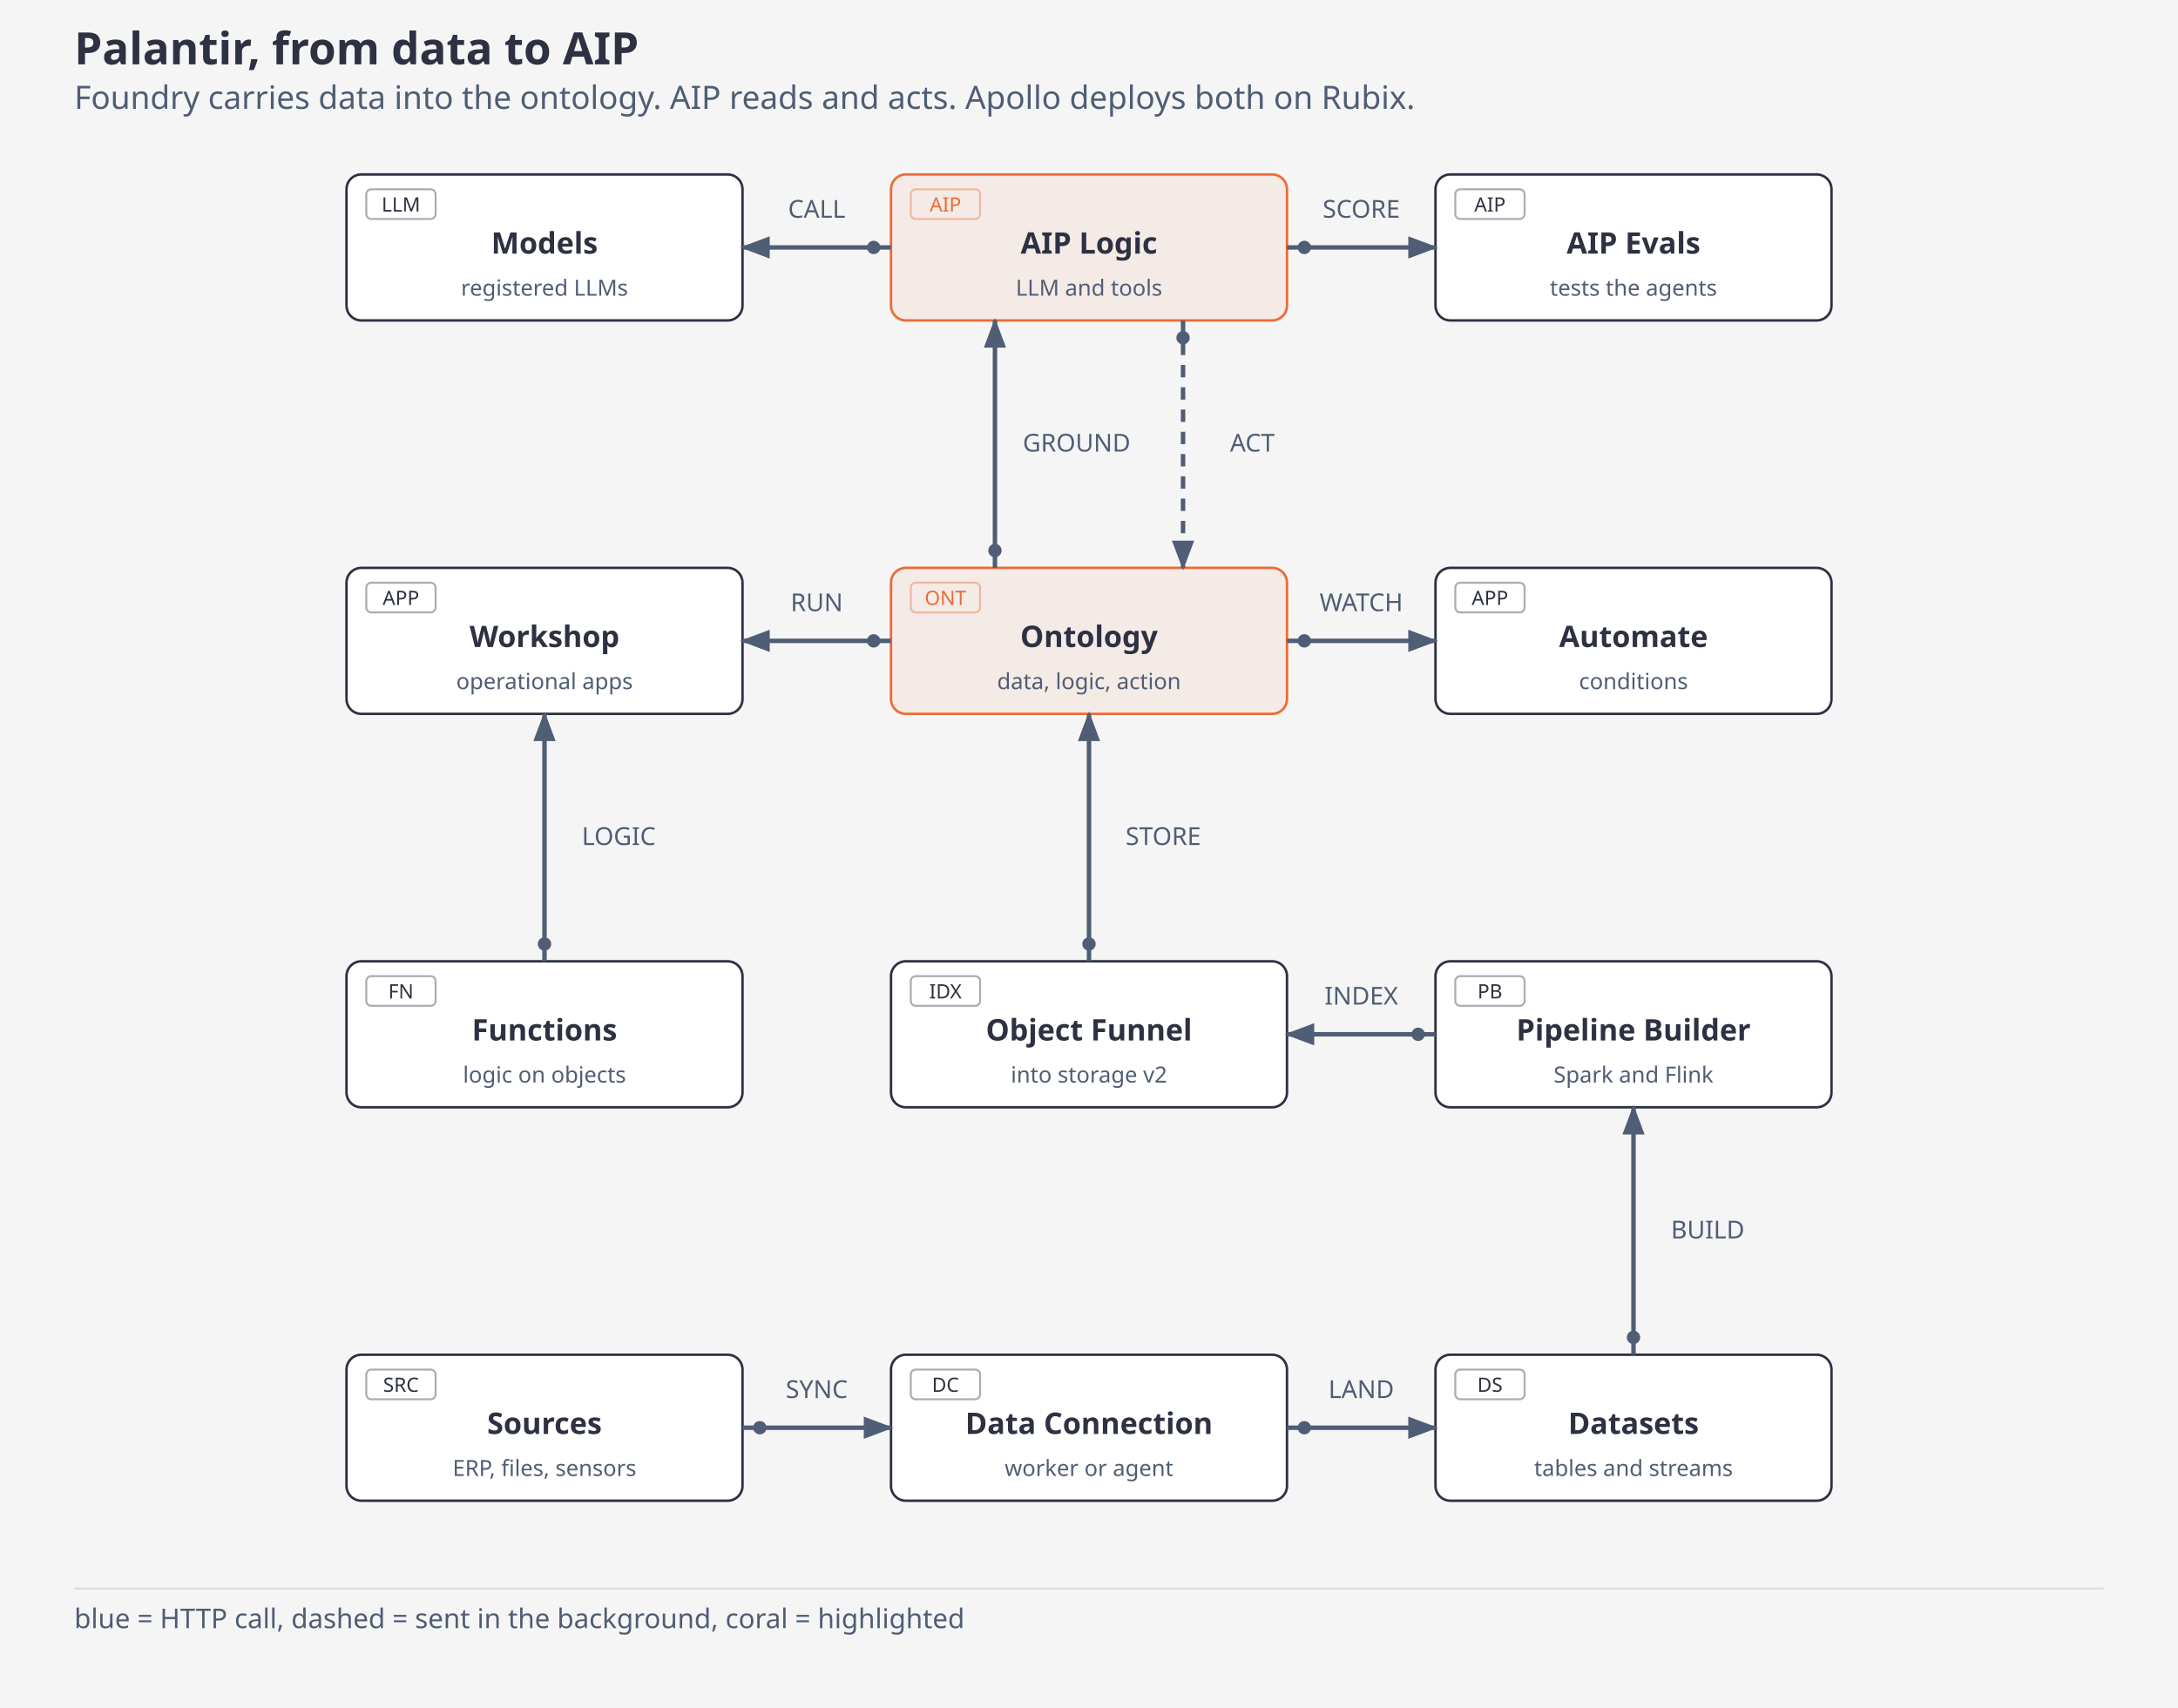
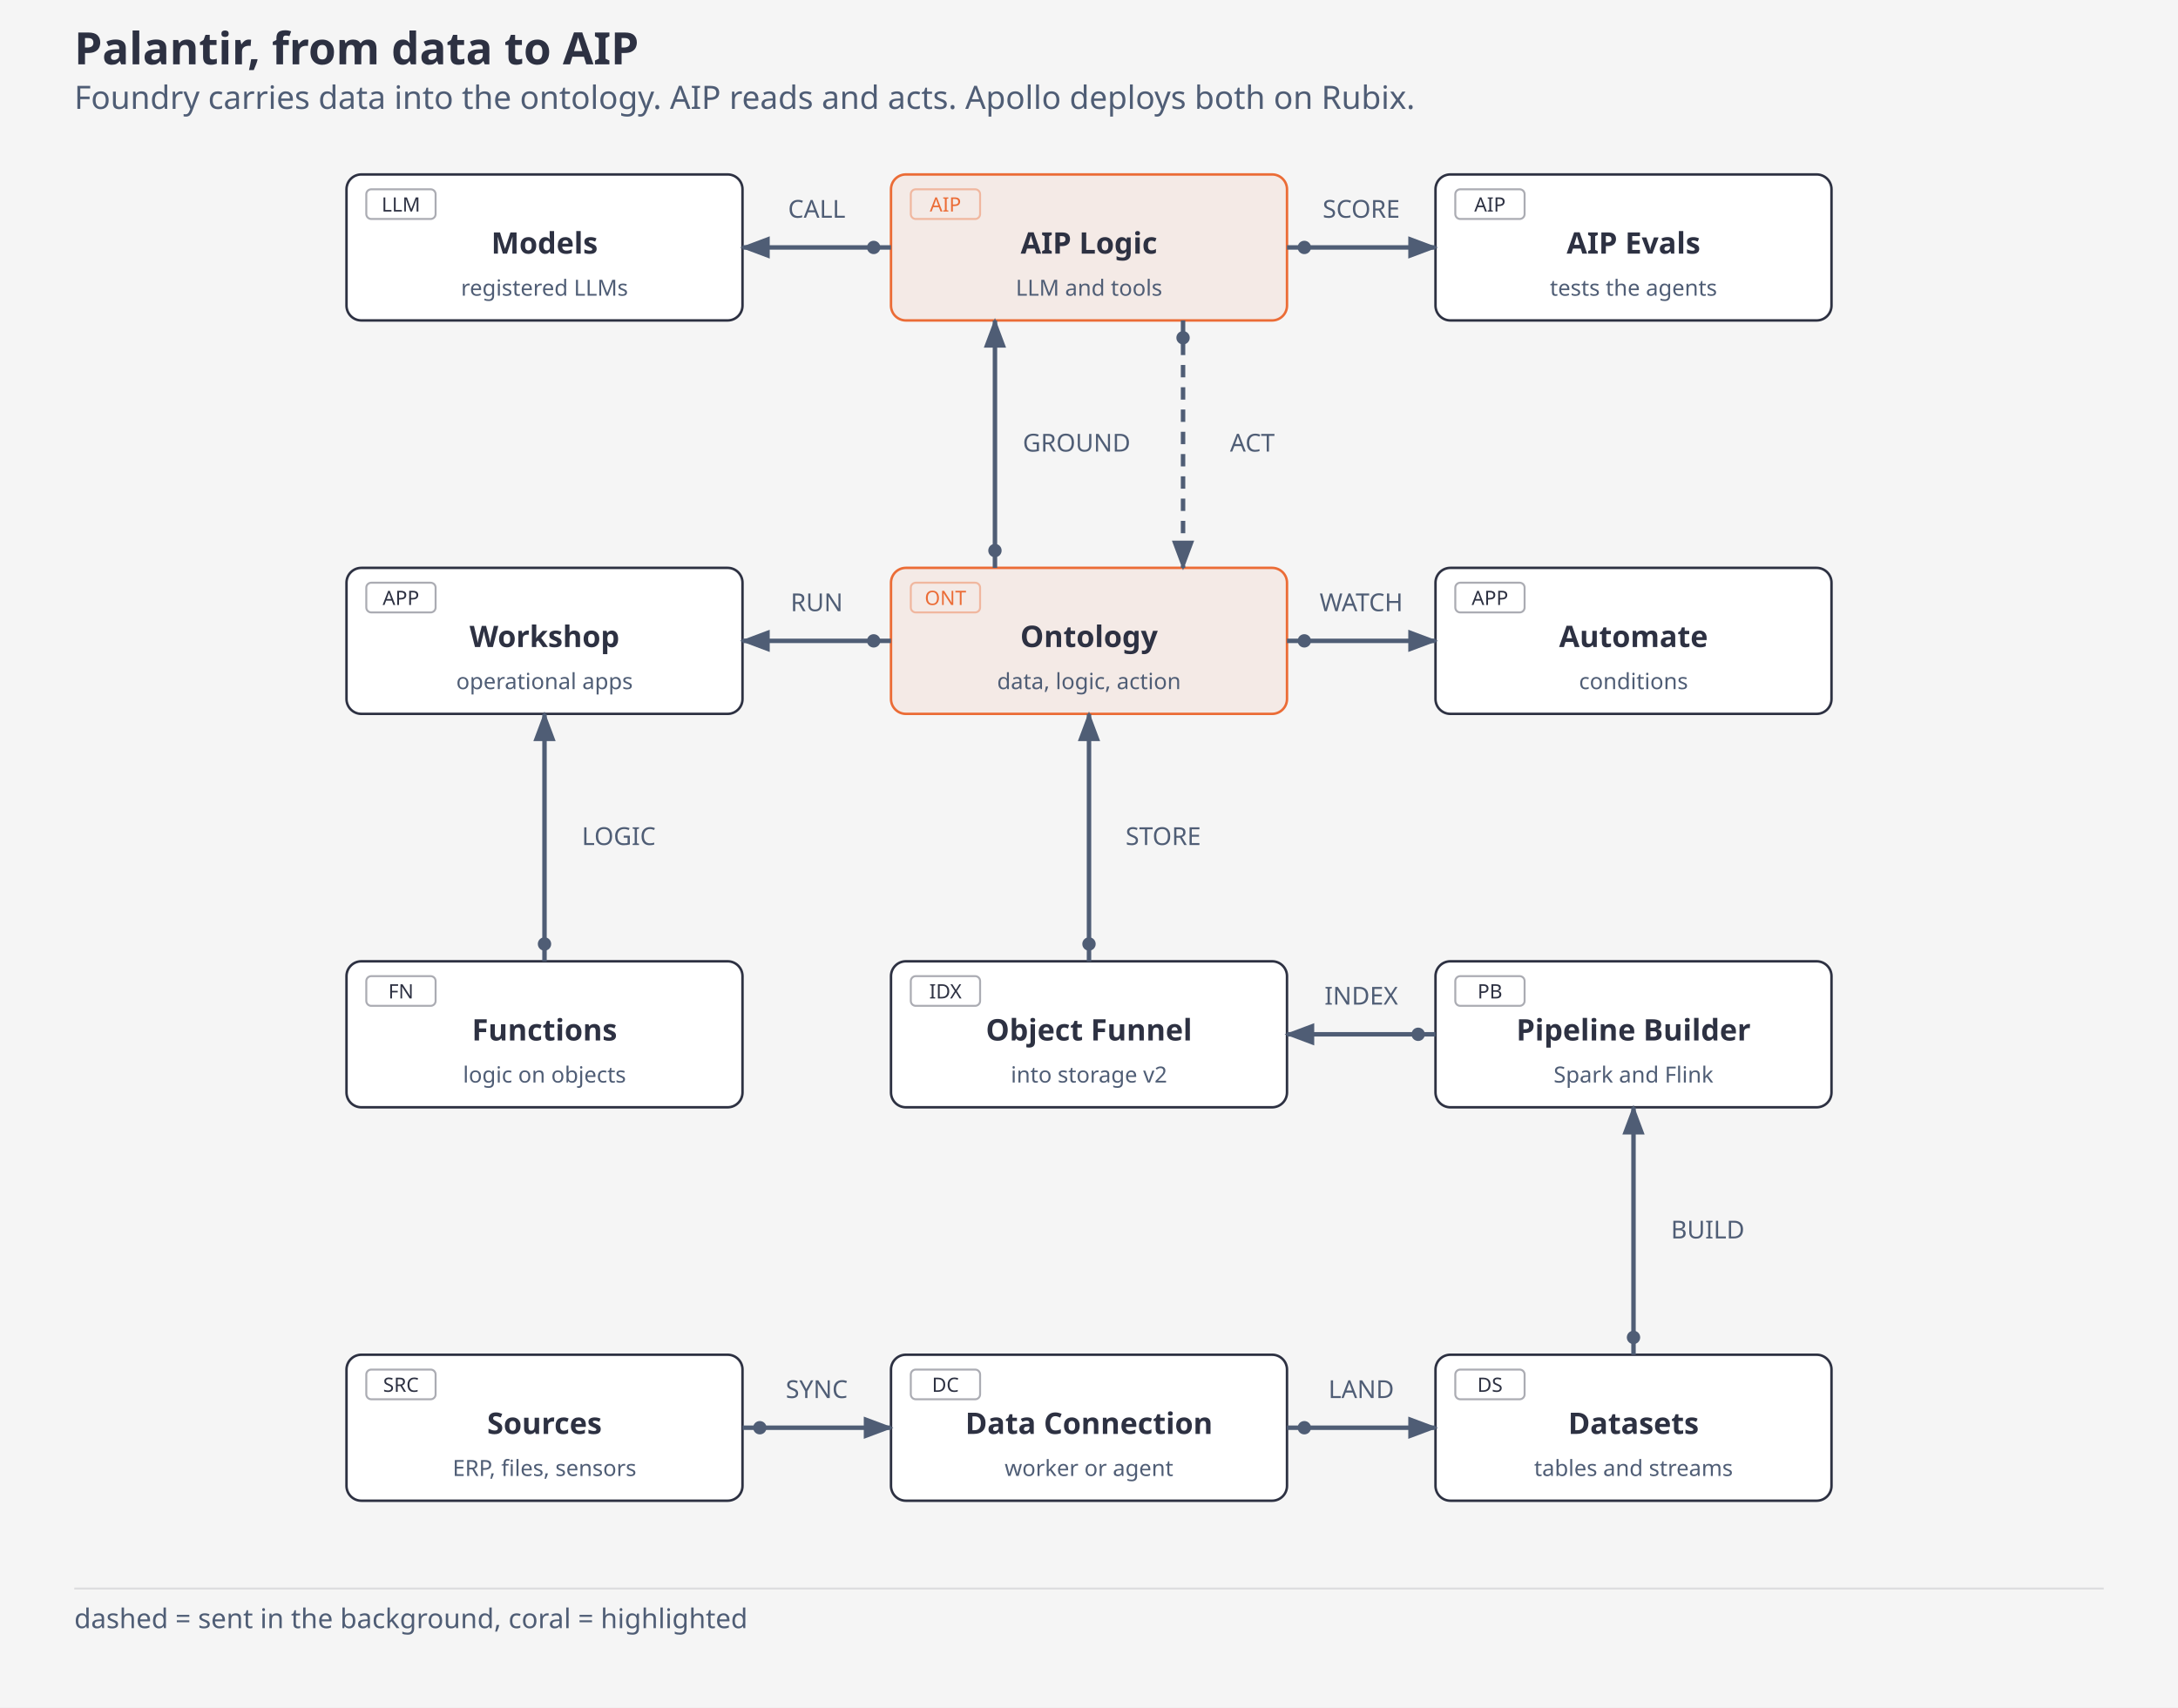
<svg xmlns="http://www.w3.org/2000/svg" role="graphics-document" aria-roledescription="architecture diagram" viewBox="0 0 880 690" width="880">
  <rect width="880" height="690" fill="#f5f5f5" aria-hidden="true" />
  <defs>
    <marker id="a" markerWidth="12" markerHeight="9" refX="11" refY="4.5" orient="auto" markerUnits="userSpaceOnUse">
      <polygon points="0 0,12 4.5,0 9" fill="#4f5d75" />
    </marker>
    <marker id="aa" markerWidth="12" markerHeight="9" refX="11" refY="4.5" orient="auto" markerUnits="userSpaceOnUse">
      <polygon points="0 0,12 4.5,0 9" fill="#eb6c36" />
    </marker>
    <marker id="al" markerWidth="12" markerHeight="9" refX="11" refY="4.5" orient="auto" markerUnits="userSpaceOnUse">
      <polygon points="0 0,12 4.5,0 9" fill="#2e5aa8" />
    </marker>
    <marker id="ar" markerWidth="12" markerHeight="9" refX="11" refY="4.5" orient="auto" markerUnits="userSpaceOnUse">
      <polygon points="0 0,12 4.5,0 9" fill="#7a8399" />
    </marker>
  </defs>
  <text x="30" y="26" font-size="18" font-weight="600" font-family="system-ui, 'Segoe UI', sans-serif" fill="#2d3142">Palantir, from data to AIP</text>
  <text x="30" y="44" font-size="13" font-family="system-ui, 'Segoe UI', sans-serif" fill="#4f5d75">Foundry carries data into the ontology. AIP reads and acts. Apollo deploys both on Rubix.</text>
  <rect x="140" y="70.5" width="160" height="59" rx="6" fill="#f5f5f5" aria-hidden="true" />
  <rect x="140" y="70.5" width="160" height="59" rx="6" fill="#ffffff" stroke="#2d3142" data-node="models" data-label="Models" role="graphics-symbol" aria-roledescription="box" aria-label="Models, registered LLMs" />
  <rect x="148" y="76.5" width="28" height="12" rx="2" fill="none" stroke="#2d3142" stroke-opacity=".4" stroke-width=".8" aria-hidden="true" />
  <text x="162" y="85.5" font-size="8" font-family="system-ui, 'Segoe UI', sans-serif" fill="#2d3142" text-anchor="middle" aria-hidden="true">LLM</text>
  <text x="220" y="102.5" font-size="12" font-weight="600" font-family="system-ui, 'Segoe UI', sans-serif" fill="#2d3142" text-anchor="middle" aria-hidden="true">Models</text>
  <text x="220" y="119.5" font-size="9" font-family="system-ui, 'Segoe UI', sans-serif" fill="#4f5d75" text-anchor="middle" aria-hidden="true">registered LLMs</text>
  <rect x="360" y="70.5" width="160" height="59" rx="6" fill="#f5f5f5" aria-hidden="true" />
  <rect x="360" y="70.5" width="160" height="59" rx="6" fill="rgba(235,108,54,0.08)" stroke="#eb6c36" data-node="logic" data-label="AIP Logic" role="graphics-symbol" aria-roledescription="box" aria-label="AIP Logic, LLM and tools" />
  <rect x="368" y="76.5" width="28" height="12" rx="2" fill="none" stroke="#eb6c36" stroke-opacity=".4" stroke-width=".8" aria-hidden="true" />
  <text x="382" y="85.5" font-size="8" font-family="system-ui, 'Segoe UI', sans-serif" fill="#eb6c36" text-anchor="middle" aria-hidden="true">AIP</text>
  <text x="440" y="102.5" font-size="12" font-weight="600" font-family="system-ui, 'Segoe UI', sans-serif" fill="#2d3142" text-anchor="middle" aria-hidden="true">AIP Logic</text>
  <text x="440" y="119.5" font-size="9" font-family="system-ui, 'Segoe UI', sans-serif" fill="#4f5d75" text-anchor="middle" aria-hidden="true">LLM and tools</text>
  <rect x="580" y="70.5" width="160" height="59" rx="6" fill="#f5f5f5" aria-hidden="true" />
  <rect x="580" y="70.5" width="160" height="59" rx="6" fill="#ffffff" stroke="#2d3142" data-node="evals" data-label="AIP Evals" role="graphics-symbol" aria-roledescription="box" aria-label="AIP Evals, tests the agents" />
  <rect x="588" y="76.5" width="28" height="12" rx="2" fill="none" stroke="#2d3142" stroke-opacity=".4" stroke-width=".8" aria-hidden="true" />
  <text x="602" y="85.5" font-size="8" font-family="system-ui, 'Segoe UI', sans-serif" fill="#2d3142" text-anchor="middle" aria-hidden="true">AIP</text>
  <text x="660" y="102.5" font-size="12" font-weight="600" font-family="system-ui, 'Segoe UI', sans-serif" fill="#2d3142" text-anchor="middle" aria-hidden="true">AIP Evals</text>
  <text x="660" y="119.5" font-size="9" font-family="system-ui, 'Segoe UI', sans-serif" fill="#4f5d75" text-anchor="middle" aria-hidden="true">tests the agents</text>
  <rect x="140" y="229.5" width="160" height="59" rx="6" fill="#f5f5f5" aria-hidden="true" />
  <rect x="140" y="229.5" width="160" height="59" rx="6" fill="#ffffff" stroke="#2d3142" data-node="workshop" data-label="Workshop" role="graphics-symbol" aria-roledescription="box" aria-label="Workshop, operational apps" />
  <rect x="148" y="235.5" width="28" height="12" rx="2" fill="none" stroke="#2d3142" stroke-opacity=".4" stroke-width=".8" aria-hidden="true" />
  <text x="162" y="244.5" font-size="8" font-family="system-ui, 'Segoe UI', sans-serif" fill="#2d3142" text-anchor="middle" aria-hidden="true">APP</text>
  <text x="220" y="261.5" font-size="12" font-weight="600" font-family="system-ui, 'Segoe UI', sans-serif" fill="#2d3142" text-anchor="middle" aria-hidden="true">Workshop</text>
  <text x="220" y="278.5" font-size="9" font-family="system-ui, 'Segoe UI', sans-serif" fill="#4f5d75" text-anchor="middle" aria-hidden="true">operational apps</text>
  <rect x="360" y="229.5" width="160" height="59" rx="6" fill="#f5f5f5" aria-hidden="true" />
  <rect x="360" y="229.5" width="160" height="59" rx="6" fill="rgba(235,108,54,0.08)" stroke="#eb6c36" data-node="ontology" data-label="Ontology" role="graphics-symbol" aria-roledescription="box" aria-label="Ontology, data, logic, action" />
  <rect x="368" y="235.5" width="28" height="12" rx="2" fill="none" stroke="#eb6c36" stroke-opacity=".4" stroke-width=".8" aria-hidden="true" />
  <text x="382" y="244.5" font-size="8" font-family="system-ui, 'Segoe UI', sans-serif" fill="#eb6c36" text-anchor="middle" aria-hidden="true">ONT</text>
  <text x="440" y="261.5" font-size="12" font-weight="600" font-family="system-ui, 'Segoe UI', sans-serif" fill="#2d3142" text-anchor="middle" aria-hidden="true">Ontology</text>
  <text x="440" y="278.5" font-size="9" font-family="system-ui, 'Segoe UI', sans-serif" fill="#4f5d75" text-anchor="middle" aria-hidden="true">data, logic, action</text>
  <rect x="580" y="229.5" width="160" height="59" rx="6" fill="#f5f5f5" aria-hidden="true" />
  <rect x="580" y="229.5" width="160" height="59" rx="6" fill="#ffffff" stroke="#2d3142" data-node="automate" data-label="Automate" role="graphics-symbol" aria-roledescription="box" aria-label="Automate, conditions" />
  <rect x="588" y="235.5" width="28" height="12" rx="2" fill="none" stroke="#2d3142" stroke-opacity=".4" stroke-width=".8" aria-hidden="true" />
  <text x="602" y="244.5" font-size="8" font-family="system-ui, 'Segoe UI', sans-serif" fill="#2d3142" text-anchor="middle" aria-hidden="true">APP</text>
  <text x="660" y="261.5" font-size="12" font-weight="600" font-family="system-ui, 'Segoe UI', sans-serif" fill="#2d3142" text-anchor="middle" aria-hidden="true">Automate</text>
  <text x="660" y="278.5" font-size="9" font-family="system-ui, 'Segoe UI', sans-serif" fill="#4f5d75" text-anchor="middle" aria-hidden="true">conditions</text>
  <rect x="140" y="388.5" width="160" height="59" rx="6" fill="#f5f5f5" aria-hidden="true" />
  <rect x="140" y="388.5" width="160" height="59" rx="6" fill="#ffffff" stroke="#2d3142" data-node="functions" data-label="Functions" role="graphics-symbol" aria-roledescription="box" aria-label="Functions, logic on objects" />
  <rect x="148" y="394.5" width="28" height="12" rx="2" fill="none" stroke="#2d3142" stroke-opacity=".4" stroke-width=".8" aria-hidden="true" />
  <text x="162" y="403.5" font-size="8" font-family="system-ui, 'Segoe UI', sans-serif" fill="#2d3142" text-anchor="middle" aria-hidden="true">FN</text>
  <text x="220" y="420.5" font-size="12" font-weight="600" font-family="system-ui, 'Segoe UI', sans-serif" fill="#2d3142" text-anchor="middle" aria-hidden="true">Functions</text>
  <text x="220" y="437.5" font-size="9" font-family="system-ui, 'Segoe UI', sans-serif" fill="#4f5d75" text-anchor="middle" aria-hidden="true">logic on objects</text>
  <rect x="360" y="388.5" width="160" height="59" rx="6" fill="#f5f5f5" aria-hidden="true" />
  <rect x="360" y="388.5" width="160" height="59" rx="6" fill="#ffffff" stroke="#2d3142" data-node="funnel" data-label="Object Funnel" role="graphics-symbol" aria-roledescription="box" aria-label="Object Funnel, into storage v2" />
  <rect x="368" y="394.5" width="28" height="12" rx="2" fill="none" stroke="#2d3142" stroke-opacity=".4" stroke-width=".8" aria-hidden="true" />
  <text x="382" y="403.5" font-size="8" font-family="system-ui, 'Segoe UI', sans-serif" fill="#2d3142" text-anchor="middle" aria-hidden="true">IDX</text>
  <text x="440" y="420.5" font-size="12" font-weight="600" font-family="system-ui, 'Segoe UI', sans-serif" fill="#2d3142" text-anchor="middle" aria-hidden="true">Object Funnel</text>
  <text x="440" y="437.5" font-size="9" font-family="system-ui, 'Segoe UI', sans-serif" fill="#4f5d75" text-anchor="middle" aria-hidden="true">into storage v2</text>
  <rect x="580" y="388.5" width="160" height="59" rx="6" fill="#f5f5f5" aria-hidden="true" />
  <rect x="580" y="388.5" width="160" height="59" rx="6" fill="#ffffff" stroke="#2d3142" data-node="builder" data-label="Pipeline Builder" role="graphics-symbol" aria-roledescription="box" aria-label="Pipeline Builder, Spark and Flink" />
  <rect x="588" y="394.5" width="28" height="12" rx="2" fill="none" stroke="#2d3142" stroke-opacity=".4" stroke-width=".8" aria-hidden="true" />
  <text x="602" y="403.5" font-size="8" font-family="system-ui, 'Segoe UI', sans-serif" fill="#2d3142" text-anchor="middle" aria-hidden="true">PB</text>
  <text x="660" y="420.5" font-size="12" font-weight="600" font-family="system-ui, 'Segoe UI', sans-serif" fill="#2d3142" text-anchor="middle" aria-hidden="true">Pipeline Builder</text>
  <text x="660" y="437.5" font-size="9" font-family="system-ui, 'Segoe UI', sans-serif" fill="#4f5d75" text-anchor="middle" aria-hidden="true">Spark and Flink</text>
  <rect x="140" y="547.5" width="160" height="59" rx="6" fill="#f5f5f5" aria-hidden="true" />
  <rect x="140" y="547.5" width="160" height="59" rx="6" fill="#ffffff" stroke="#2d3142" data-node="sources" data-label="Sources" role="graphics-symbol" aria-roledescription="box" aria-label="Sources, ERP, files, sensors" />
  <rect x="148" y="553.5" width="28" height="12" rx="2" fill="none" stroke="#2d3142" stroke-opacity=".4" stroke-width=".8" aria-hidden="true" />
  <text x="162" y="562.5" font-size="8" font-family="system-ui, 'Segoe UI', sans-serif" fill="#2d3142" text-anchor="middle" aria-hidden="true">SRC</text>
  <text x="220" y="579.5" font-size="12" font-weight="600" font-family="system-ui, 'Segoe UI', sans-serif" fill="#2d3142" text-anchor="middle" aria-hidden="true">Sources</text>
  <text x="220" y="596.5" font-size="9" font-family="system-ui, 'Segoe UI', sans-serif" fill="#4f5d75" text-anchor="middle" aria-hidden="true">ERP, files, sensors</text>
  <rect x="360" y="547.5" width="160" height="59" rx="6" fill="#f5f5f5" aria-hidden="true" />
  <rect x="360" y="547.5" width="160" height="59" rx="6" fill="#ffffff" stroke="#2d3142" data-node="connect" data-label="Data Connection" role="graphics-symbol" aria-roledescription="box" aria-label="Data Connection, worker or agent" />
  <rect x="368" y="553.5" width="28" height="12" rx="2" fill="none" stroke="#2d3142" stroke-opacity=".4" stroke-width=".8" aria-hidden="true" />
  <text x="382" y="562.5" font-size="8" font-family="system-ui, 'Segoe UI', sans-serif" fill="#2d3142" text-anchor="middle" aria-hidden="true">DC</text>
  <text x="440" y="579.5" font-size="12" font-weight="600" font-family="system-ui, 'Segoe UI', sans-serif" fill="#2d3142" text-anchor="middle" aria-hidden="true">Data Connection</text>
  <text x="440" y="596.5" font-size="9" font-family="system-ui, 'Segoe UI', sans-serif" fill="#4f5d75" text-anchor="middle" aria-hidden="true">worker or agent</text>
  <rect x="580" y="547.5" width="160" height="59" rx="6" fill="#f5f5f5" aria-hidden="true" />
  <rect x="580" y="547.5" width="160" height="59" rx="6" fill="#ffffff" stroke="#2d3142" data-node="datasets" data-label="Datasets" role="graphics-symbol" aria-roledescription="box" aria-label="Datasets, tables and streams" />
  <rect x="588" y="553.5" width="28" height="12" rx="2" fill="none" stroke="#2d3142" stroke-opacity=".4" stroke-width=".8" aria-hidden="true" />
  <text x="602" y="562.5" font-size="8" font-family="system-ui, 'Segoe UI', sans-serif" fill="#2d3142" text-anchor="middle" aria-hidden="true">DS</text>
  <text x="660" y="579.5" font-size="12" font-weight="600" font-family="system-ui, 'Segoe UI', sans-serif" fill="#2d3142" text-anchor="middle" aria-hidden="true">Datasets</text>
  <text x="660" y="596.5" font-size="9" font-family="system-ui, 'Segoe UI', sans-serif" fill="#4f5d75" text-anchor="middle" aria-hidden="true">tables and streams</text>
  <path d="M300,577 L360,577" fill="none" stroke="#4f5d75" stroke-width="1.8" marker-end="url(#a)" data-from="sources" data-to="connect" data-label="sync" data-id="sources-&gt;connect:sync" data-from-port="e" data-to-port="w" role="graphics-symbol" aria-roledescription="arrow" aria-label="Sources to Data Connection: sync" />
  <circle cx="307" cy="577" r="2.7" fill="#4f5d75" aria-hidden="true" />
  <path d="M520,577 L580,577" fill="none" stroke="#4f5d75" stroke-width="1.8" marker-end="url(#a)" data-from="connect" data-to="datasets" data-label="land" data-id="connect-&gt;datasets:land" data-from-port="e" data-to-port="w" role="graphics-symbol" aria-roledescription="arrow" aria-label="Data Connection to Datasets: land" />
  <circle cx="527" cy="577" r="2.7" fill="#4f5d75" aria-hidden="true" />
  <path d="M660,547.5 L660,447.5" fill="none" stroke="#4f5d75" stroke-width="1.8" marker-end="url(#a)" data-from="datasets" data-to="builder" data-label="build" data-id="datasets-&gt;builder:build" data-from-port="n" data-to-port="s" role="graphics-symbol" aria-roledescription="arrow" aria-label="Datasets to Pipeline Builder: build" />
  <circle cx="660" cy="540.5" r="2.7" fill="#4f5d75" aria-hidden="true" />
  <path d="M580,418 L520,418" fill="none" stroke="#4f5d75" stroke-width="1.8" marker-end="url(#a)" data-from="builder" data-to="funnel" data-label="index" data-id="builder-&gt;funnel:index" data-from-port="w" data-to-port="e" role="graphics-symbol" aria-roledescription="arrow" aria-label="Pipeline Builder to Object Funnel: index" />
  <circle cx="573" cy="418" r="2.7" fill="#4f5d75" aria-hidden="true" />
  <path d="M440,388.5 L440,288.5" fill="none" stroke="#4f5d75" stroke-width="1.8" marker-end="url(#a)" data-from="funnel" data-to="ontology" data-label="store" data-id="funnel-&gt;ontology:store" data-from-port="n" data-to-port="s" role="graphics-symbol" aria-roledescription="arrow" aria-label="Object Funnel to Ontology: store" />
  <circle cx="440" cy="381.5" r="2.7" fill="#4f5d75" aria-hidden="true" />
  <path d="M220,388.5 L220,288.5" fill="none" stroke="#4f5d75" stroke-width="1.8" marker-end="url(#a)" data-from="functions" data-to="workshop" data-label="logic" data-id="functions-&gt;workshop:logic" data-from-port="n" data-to-port="s" role="graphics-symbol" aria-roledescription="arrow" aria-label="Functions to Workshop: logic" />
  <circle cx="220" cy="381.5" r="2.7" fill="#4f5d75" aria-hidden="true" />
  <path d="M360,259 L300,259" fill="none" stroke="#4f5d75" stroke-width="1.8" marker-end="url(#a)" data-from="ontology" data-to="workshop" data-label="run" data-id="ontology-&gt;workshop:run" data-from-port="w" data-to-port="e" role="graphics-symbol" aria-roledescription="arrow" aria-label="Ontology to Workshop: run" />
  <circle cx="353" cy="259" r="2.7" fill="#4f5d75" aria-hidden="true" />
  <path d="M402,229.5 L402,129.5" fill="none" stroke="#4f5d75" stroke-width="1.8" marker-end="url(#a)" data-from="ontology" data-to="logic" data-label="ground" data-id="ontology-&gt;logic:ground" data-from-port="n" data-to-port="s" role="graphics-symbol" aria-roledescription="arrow" aria-label="Ontology to AIP Logic: ground" />
  <circle cx="402" cy="222.5" r="2.7" fill="#4f5d75" aria-hidden="true" />
  <path d="M520,259 L580,259" fill="none" stroke="#4f5d75" stroke-width="1.8" marker-end="url(#a)" data-from="ontology" data-to="automate" data-label="watch" data-id="ontology-&gt;automate:watch" data-from-port="e" data-to-port="w" role="graphics-symbol" aria-roledescription="arrow" aria-label="Ontology to Automate: watch" />
  <circle cx="527" cy="259" r="2.7" fill="#4f5d75" aria-hidden="true" />
  <path d="M360,100 L300,100" fill="none" stroke="#4f5d75" stroke-width="1.8" marker-end="url(#a)" data-from="logic" data-to="models" data-label="call" data-id="logic-&gt;models:call" data-from-port="w" data-to-port="e" role="graphics-symbol" aria-roledescription="arrow" aria-label="AIP Logic to Models: call" />
  <circle cx="353" cy="100" r="2.7" fill="#4f5d75" aria-hidden="true" />
  <path d="M520,100 L580,100" fill="none" stroke="#4f5d75" stroke-width="1.8" marker-end="url(#a)" data-from="logic" data-to="evals" data-label="score" data-id="logic-&gt;evals:score" data-from-port="e" data-to-port="w" role="graphics-symbol" aria-roledescription="arrow" aria-label="AIP Logic to AIP Evals: score" />
  <circle cx="527" cy="100" r="2.7" fill="#4f5d75" aria-hidden="true" />
  <path d="M478,129.5 L478,229.5" fill="none" stroke="#4f5d75" stroke-width="1.8" stroke-dasharray="5,4" marker-end="url(#a)" data-from="logic" data-to="ontology" data-label="act" data-id="logic-&gt;ontology:act" data-from-port="s" data-to-port="n" role="graphics-symbol" aria-roledescription="arrow" aria-label="AIP Logic to Ontology: act" />
  <circle cx="478" cy="136.5" r="2.7" fill="#4f5d75" aria-hidden="true" />
  <rect x="310" y="553" width="40" height="16" rx="2" fill="#f5f5f5" aria-hidden="true" />
  <text x="330" y="565" font-size="10" font-family="system-ui, 'Segoe UI', sans-serif" fill="#4f5d75" text-anchor="middle" aria-hidden="true">SYNC</text>
  <rect x="530" y="553" width="40" height="16" rx="2" fill="#f5f5f5" aria-hidden="true" />
  <text x="550" y="565" font-size="10" font-family="system-ui, 'Segoe UI', sans-serif" fill="#4f5d75" text-anchor="middle" aria-hidden="true">LAND</text>
  <rect x="668" y="488.5" width="44" height="16" rx="2" fill="#f5f5f5" aria-hidden="true" />
  <text x="690" y="500.5" font-size="10" font-family="system-ui, 'Segoe UI', sans-serif" fill="#4f5d75" text-anchor="middle" aria-hidden="true">BUILD</text>
  <rect x="528" y="394" width="44" height="16" rx="2" fill="#f5f5f5" aria-hidden="true" />
  <text x="550" y="406" font-size="10" font-family="system-ui, 'Segoe UI', sans-serif" fill="#4f5d75" text-anchor="middle" aria-hidden="true">INDEX</text>
  <rect x="448" y="329.5" width="44" height="16" rx="2" fill="#f5f5f5" aria-hidden="true" />
  <text x="470" y="341.5" font-size="10" font-family="system-ui, 'Segoe UI', sans-serif" fill="#4f5d75" text-anchor="middle" aria-hidden="true">STORE</text>
  <rect x="228" y="329.5" width="44" height="16" rx="2" fill="#f5f5f5" aria-hidden="true" />
  <text x="250" y="341.5" font-size="10" font-family="system-ui, 'Segoe UI', sans-serif" fill="#4f5d75" text-anchor="middle" aria-hidden="true">LOGIC</text>
  <rect x="310" y="235" width="40" height="16" rx="2" fill="#f5f5f5" aria-hidden="true" />
  <text x="330" y="247" font-size="10" font-family="system-ui, 'Segoe UI', sans-serif" fill="#4f5d75" text-anchor="middle" aria-hidden="true">RUN</text>
  <rect x="410" y="170.5" width="50" height="16" rx="2" fill="#f5f5f5" aria-hidden="true" />
  <text x="435" y="182.5" font-size="10" font-family="system-ui, 'Segoe UI', sans-serif" fill="#4f5d75" text-anchor="middle" aria-hidden="true">GROUND</text>
  <rect x="528" y="235" width="44" height="16" rx="2" fill="#f5f5f5" aria-hidden="true" />
  <text x="550" y="247" font-size="10" font-family="system-ui, 'Segoe UI', sans-serif" fill="#4f5d75" text-anchor="middle" aria-hidden="true">WATCH</text>
  <rect x="310" y="76" width="40" height="16" rx="2" fill="#f5f5f5" aria-hidden="true" />
  <text x="330" y="88" font-size="10" font-family="system-ui, 'Segoe UI', sans-serif" fill="#4f5d75" text-anchor="middle" aria-hidden="true">CALL</text>
  <rect x="528" y="76" width="44" height="16" rx="2" fill="#f5f5f5" aria-hidden="true" />
  <text x="550" y="88" font-size="10" font-family="system-ui, 'Segoe UI', sans-serif" fill="#4f5d75" text-anchor="middle" aria-hidden="true">SCORE</text>
  <rect x="486" y="170.5" width="40" height="16" rx="2" fill="#f5f5f5" aria-hidden="true" />
  <text x="506" y="182.5" font-size="10" font-family="system-ui, 'Segoe UI', sans-serif" fill="#4f5d75" text-anchor="middle" aria-hidden="true">ACT</text>
  <line x1="30" y1="642" x2="850" y2="642" stroke="rgba(45,49,66,0.12)" stroke-width=".8" aria-hidden="true" />
-   <text x="30" y="658" font-size="11" font-family="system-ui, 'Segoe UI', sans-serif" fill="#4f5d75">blue = HTTP call, dashed = sent in the background, coral = highlighted</text>
+   <text x="30" y="658" font-size="11" font-family="system-ui, 'Segoe UI', sans-serif" fill="#4f5d75">dashed = sent in the background, coral = highlighted</text>
</svg>
